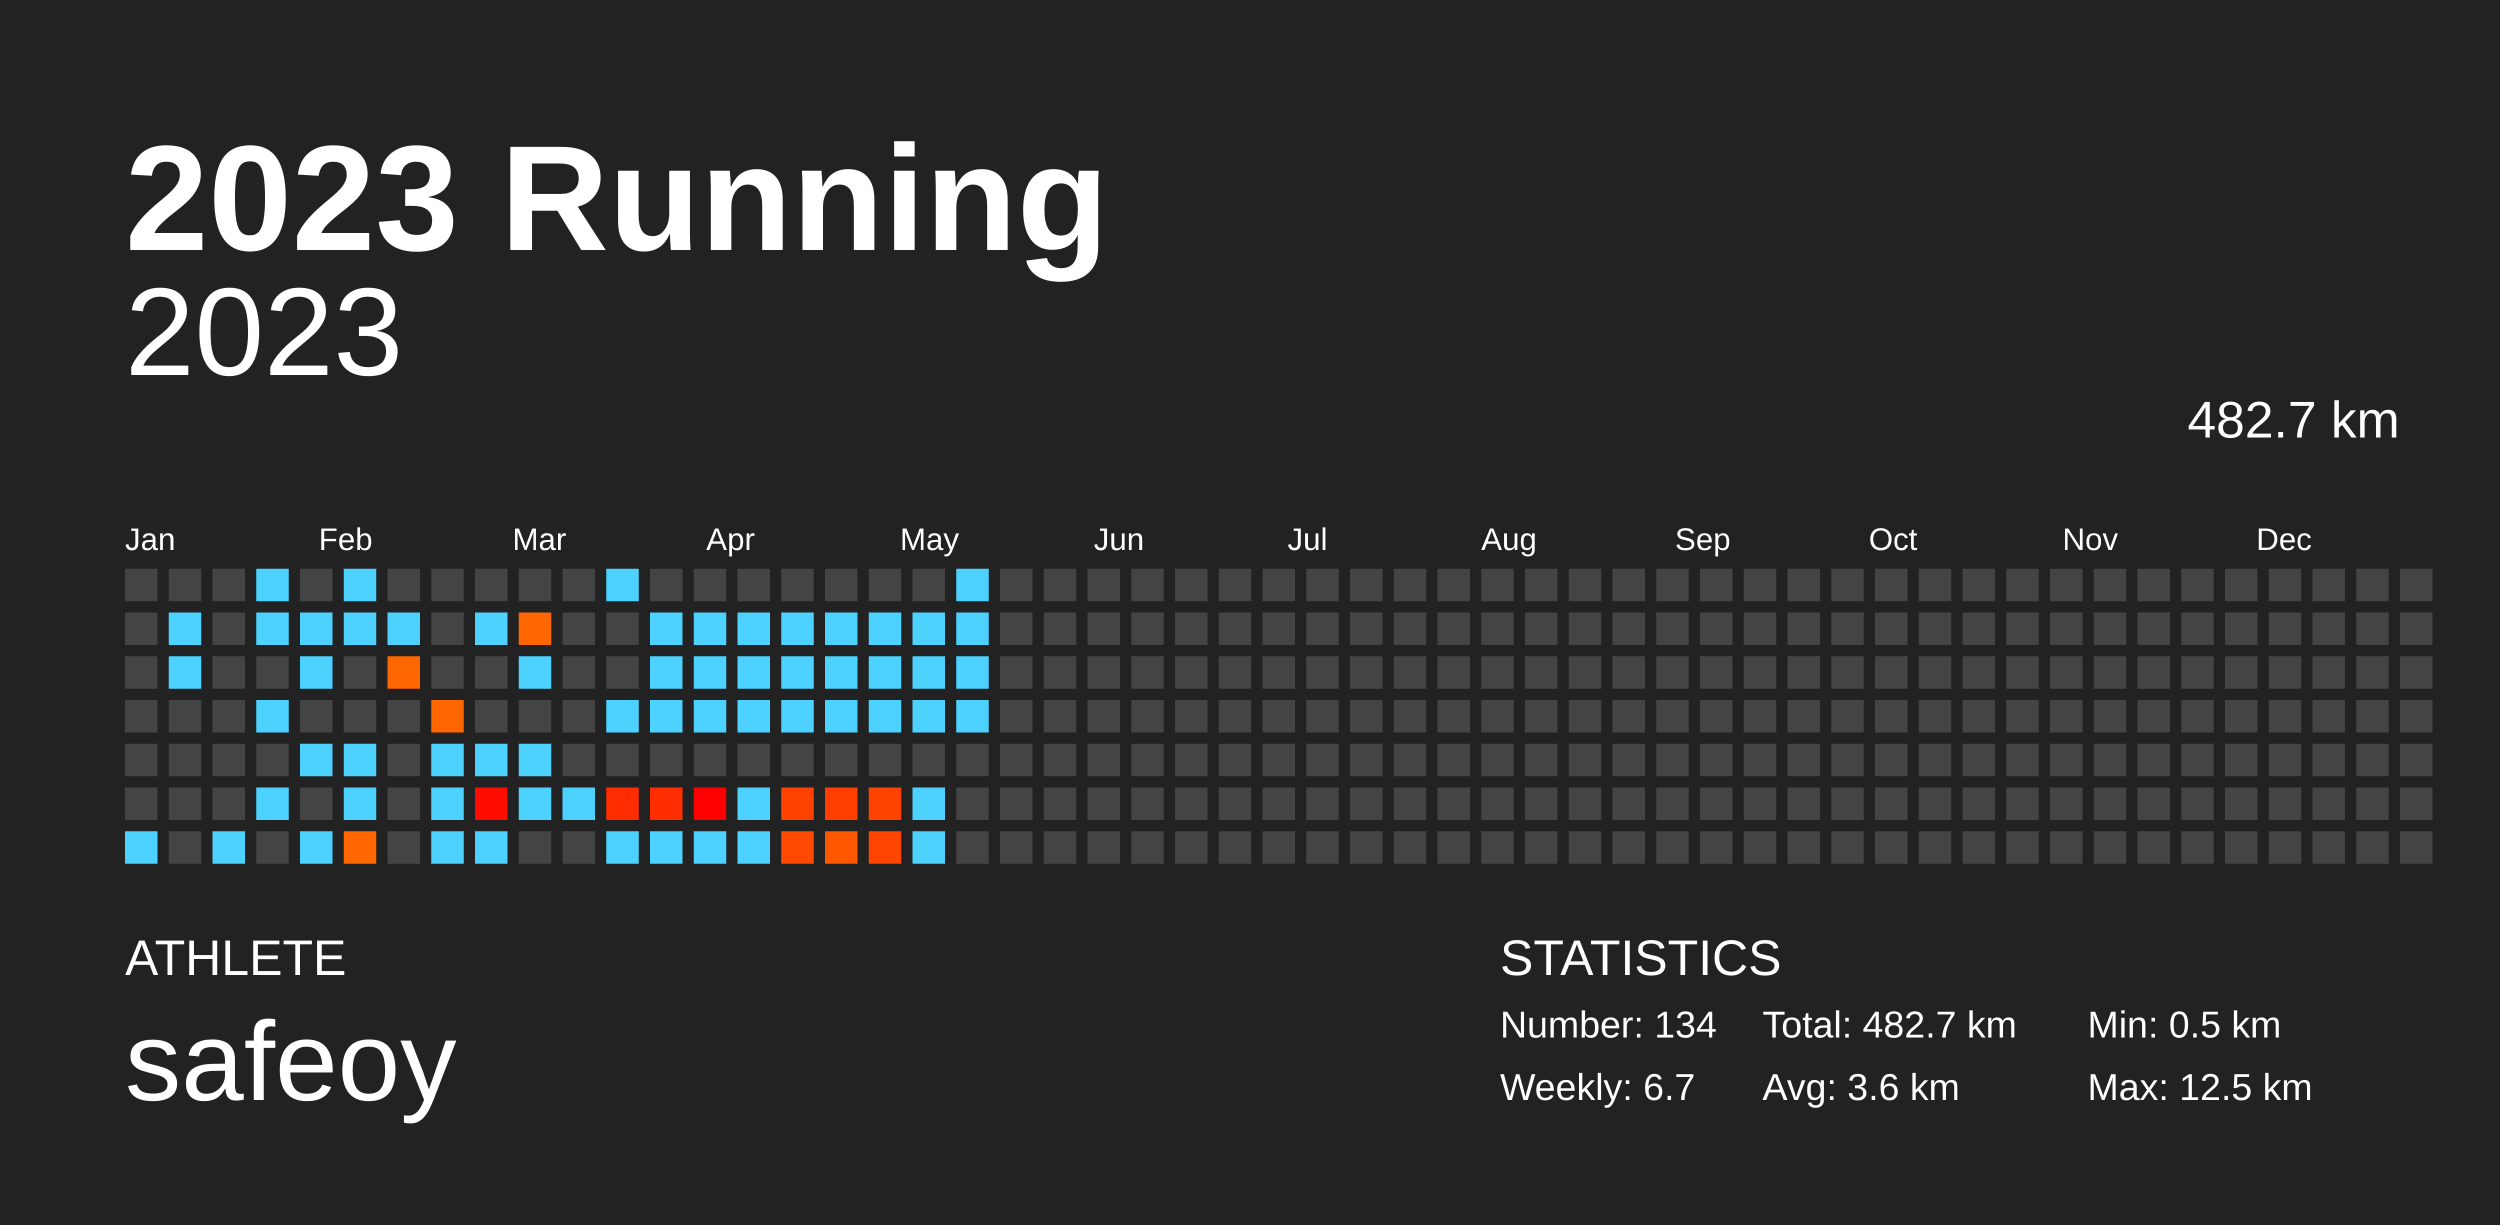
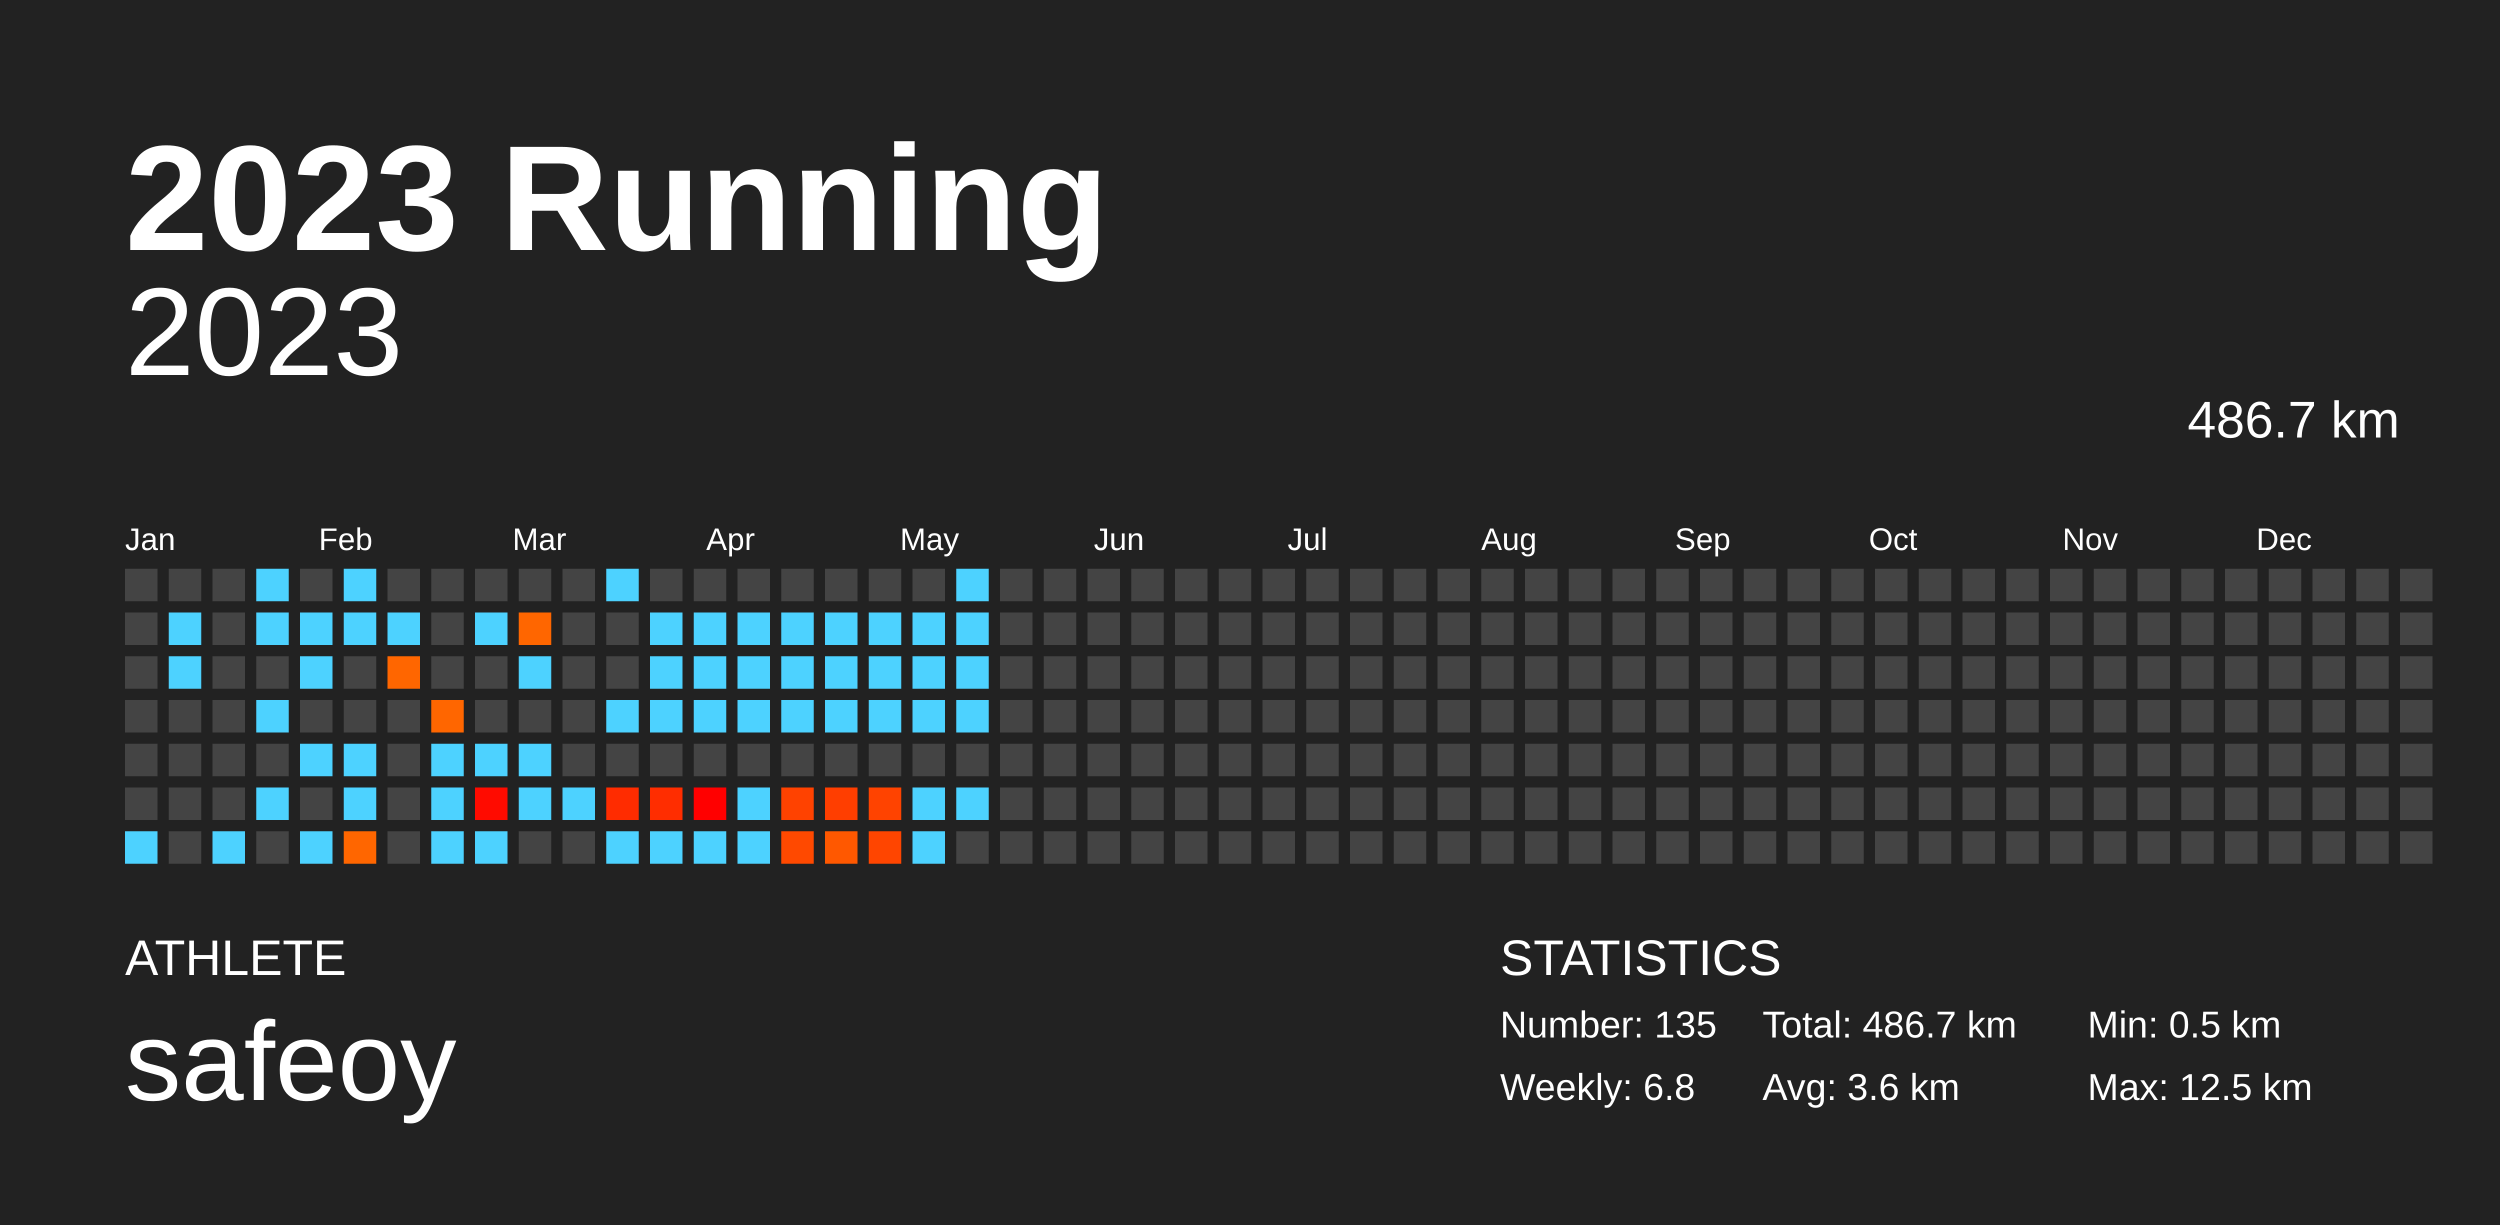
<svg xmlns="http://www.w3.org/2000/svg" baseProfile="full" height="98mm" version="1.1" viewBox="0,0,200,98" width="200mm">
  <defs />
  <rect fill="#222222" height="98" width="200" x="0" y="0" />
  <text fill="#FFFFFF" style="font-size:12px; font-family:Arial; font-weight:bold;" x="10" y="20">2023 Running</text>
  <text fill="#FFFFFF" style="font-size:4px; font-family:Arial" x="10" y="78">ATHLETE</text>
  <text fill="#FFFFFF" style="font-size:9px; font-family:Arial" x="10" y="88">safeoy</text>
  <text fill="#FFFFFF" style="font-size:4px; font-family:Arial" x="120" y="78">STATISTICS</text>
-   <text fill="#FFFFFF" style="font-size:3px; font-family:Arial" x="120" y="83">Number: 134</text>
-   <text fill="#FFFFFF" style="font-size:3px; font-family:Arial" x="120" y="88">Weekly: 6.7</text>
-   <text fill="#FFFFFF" style="font-size:3px; font-family:Arial" x="141" y="83">Total: 482.7 km</text>
+   <text fill="#FFFFFF" style="font-size:3px; font-family:Arial" x="120" y="83">Number: 135</text>
+   <text fill="#FFFFFF" style="font-size:3px; font-family:Arial" x="120" y="88">Weekly: 6.8</text>
+   <text fill="#FFFFFF" style="font-size:3px; font-family:Arial" x="141" y="83">Total: 486.7 km</text>
  <text fill="#FFFFFF" style="font-size:3px; font-family:Arial" x="141" y="88">Avg: 3.6 km</text>
  <text fill="#FFFFFF" style="font-size:3px; font-family:Arial" x="167" y="83">Min: 0.5 km</text>
  <text fill="#FFFFFF" style="font-size:3px; font-family:Arial" x="167" y="88">Max: 12.5 km</text>
  <text alignment-baseline="hanging" fill="#FFFFFF" style="font-size:10.0px; font-family:Arial;" x="10" y="30">2023</text>
-   <text alignment-baseline="hanging" fill="#FFFFFF" style="font-size:4.125px; font-family:Arial;" x="175" y="35">482.7 km</text>
+   <text alignment-baseline="hanging" fill="#FFFFFF" style="font-size:4.125px; font-family:Arial;" x="175" y="35">486.7 km</text>
  <text fill="#FFFFFF" style="font-size:2.5px; font-family:Arial" x="10.0" y="44">Jan</text>
  <text fill="#FFFFFF" style="font-size:2.5px; font-family:Arial" x="25.5" y="44">Feb</text>
  <text fill="#FFFFFF" style="font-size:2.5px; font-family:Arial" x="41.0" y="44">Mar</text>
  <text fill="#FFFFFF" style="font-size:2.5px; font-family:Arial" x="56.5" y="44">Apr</text>
  <text fill="#FFFFFF" style="font-size:2.5px; font-family:Arial" x="72.0" y="44">May</text>
  <text fill="#FFFFFF" style="font-size:2.5px; font-family:Arial" x="87.5" y="44">Jun</text>
  <text fill="#FFFFFF" style="font-size:2.5px; font-family:Arial" x="103.0" y="44">Jul</text>
  <text fill="#FFFFFF" style="font-size:2.5px; font-family:Arial" x="118.5" y="44">Aug</text>
  <text fill="#FFFFFF" style="font-size:2.5px; font-family:Arial" x="134.0" y="44">Sep</text>
  <text fill="#FFFFFF" style="font-size:2.5px; font-family:Arial" x="149.5" y="44">Oct</text>
  <text fill="#FFFFFF" style="font-size:2.5px; font-family:Arial" x="165.0" y="44">Nov</text>
  <text fill="#FFFFFF" style="font-size:2.5px; font-family:Arial" x="180.5" y="44">Dec</text>
  <rect fill="#444444" height="2.6" width="2.6" x="10.0" y="45.5" />
  <rect fill="#444444" height="2.6" width="2.6" x="10.0" y="49.0" />
  <rect fill="#444444" height="2.6" width="2.6" x="10.0" y="52.5" />
  <rect fill="#444444" height="2.6" width="2.6" x="10.0" y="56.0" />
  <rect fill="#444444" height="2.6" width="2.6" x="10.0" y="59.5" />
  <rect fill="#444444" height="2.6" width="2.6" x="10.0" y="63.0" />
  <rect fill="#4dd2ff" height="2.6" width="2.6" x="10.0" y="66.5" />
  <rect fill="#444444" height="2.6" width="2.6" x="13.5" y="45.5" />
  <rect fill="#4dd2ff" height="2.6" width="2.6" x="13.5" y="49.0" />
  <rect fill="#4dd2ff" height="2.6" width="2.6" x="13.5" y="52.5" />
  <rect fill="#444444" height="2.6" width="2.6" x="13.5" y="56.0" />
  <rect fill="#444444" height="2.6" width="2.6" x="13.5" y="59.5" />
  <rect fill="#444444" height="2.6" width="2.6" x="13.5" y="63.0" />
  <rect fill="#444444" height="2.6" width="2.6" x="13.5" y="66.5" />
  <rect fill="#444444" height="2.6" width="2.6" x="17.0" y="45.5" />
  <rect fill="#444444" height="2.6" width="2.6" x="17.0" y="49.0" />
  <rect fill="#444444" height="2.6" width="2.6" x="17.0" y="52.5" />
  <rect fill="#444444" height="2.6" width="2.6" x="17.0" y="56.0" />
  <rect fill="#444444" height="2.6" width="2.6" x="17.0" y="59.5" />
  <rect fill="#444444" height="2.6" width="2.6" x="17.0" y="63.0" />
  <rect fill="#4dd2ff" height="2.6" width="2.6" x="17.0" y="66.5" />
  <rect fill="#4dd2ff" height="2.6" width="2.6" x="20.5" y="45.5" />
  <rect fill="#4dd2ff" height="2.6" width="2.6" x="20.5" y="49.0" />
  <rect fill="#444444" height="2.6" width="2.6" x="20.5" y="52.5" />
  <rect fill="#4dd2ff" height="2.6" width="2.6" x="20.5" y="56.0" />
  <rect fill="#444444" height="2.6" width="2.6" x="20.5" y="59.5" />
  <rect fill="#4dd2ff" height="2.6" width="2.6" x="20.5" y="63.0" />
  <rect fill="#444444" height="2.6" width="2.6" x="20.5" y="66.5" />
  <rect fill="#444444" height="2.6" width="2.6" x="24.0" y="45.5" />
  <rect fill="#4dd2ff" height="2.6" width="2.6" x="24.0" y="49.0" />
  <rect fill="#4dd2ff" height="2.6" width="2.6" x="24.0" y="52.5" />
  <rect fill="#444444" height="2.6" width="2.6" x="24.0" y="56.0" />
  <rect fill="#4dd2ff" height="2.6" width="2.6" x="24.0" y="59.5" />
  <rect fill="#444444" height="2.6" width="2.6" x="24.0" y="63.0" />
  <rect fill="#4dd2ff" height="2.6" width="2.6" x="24.0" y="66.5" />
  <rect fill="#4dd2ff" height="2.6" width="2.6" x="27.5" y="45.5" />
  <rect fill="#4dd2ff" height="2.6" width="2.6" x="27.5" y="49.0" />
  <rect fill="#444444" height="2.6" width="2.6" x="27.5" y="52.5" />
  <rect fill="#444444" height="2.6" width="2.6" x="27.5" y="56.0" />
  <rect fill="#4dd2ff" height="2.6" width="2.6" x="27.5" y="59.5" />
  <rect fill="#4dd2ff" height="2.6" width="2.6" x="27.5" y="63.0" />
  <rect fill="#ff6600" height="2.6" width="2.6" x="27.5" y="66.5" />
  <rect fill="#444444" height="2.6" width="2.6" x="31.0" y="45.5" />
  <rect fill="#4dd2ff" height="2.6" width="2.6" x="31.0" y="49.0" />
  <rect fill="#ff6600" height="2.6" width="2.6" x="31.0" y="52.5" />
  <rect fill="#444444" height="2.6" width="2.6" x="31.0" y="56.0" />
  <rect fill="#444444" height="2.6" width="2.6" x="31.0" y="59.5" />
  <rect fill="#444444" height="2.6" width="2.6" x="31.0" y="63.0" />
  <rect fill="#444444" height="2.6" width="2.6" x="31.0" y="66.5" />
  <rect fill="#444444" height="2.6" width="2.6" x="34.5" y="45.5" />
  <rect fill="#444444" height="2.6" width="2.6" x="34.5" y="49.0" />
  <rect fill="#444444" height="2.6" width="2.6" x="34.5" y="52.5" />
  <rect fill="#ff6600" height="2.6" width="2.6" x="34.5" y="56.0" />
  <rect fill="#4dd2ff" height="2.6" width="2.6" x="34.5" y="59.5" />
  <rect fill="#4dd2ff" height="2.6" width="2.6" x="34.5" y="63.0" />
  <rect fill="#4dd2ff" height="2.6" width="2.6" x="34.5" y="66.5" />
  <rect fill="#444444" height="2.6" width="2.6" x="38.0" y="45.5" />
  <rect fill="#4dd2ff" height="2.6" width="2.6" x="38.0" y="49.0" />
  <rect fill="#444444" height="2.6" width="2.6" x="38.0" y="52.5" />
  <rect fill="#444444" height="2.6" width="2.6" x="38.0" y="56.0" />
  <rect fill="#4dd2ff" height="2.6" width="2.6" x="38.0" y="59.5" />
  <rect fill="#ff0b00" height="2.6" width="2.6" x="38.0" y="63.0" />
  <rect fill="#4dd2ff" height="2.6" width="2.6" x="38.0" y="66.5" />
  <rect fill="#444444" height="2.6" width="2.6" x="41.5" y="45.5" />
  <rect fill="#ff6600" height="2.6" width="2.6" x="41.5" y="49.0" />
  <rect fill="#4dd2ff" height="2.6" width="2.6" x="41.5" y="52.5" />
  <rect fill="#444444" height="2.6" width="2.6" x="41.5" y="56.0" />
  <rect fill="#4dd2ff" height="2.6" width="2.6" x="41.5" y="59.5" />
  <rect fill="#4dd2ff" height="2.6" width="2.6" x="41.5" y="63.0" />
  <rect fill="#444444" height="2.6" width="2.6" x="41.5" y="66.5" />
  <rect fill="#444444" height="2.6" width="2.6" x="45.0" y="45.5" />
  <rect fill="#444444" height="2.6" width="2.6" x="45.0" y="49.0" />
  <rect fill="#444444" height="2.6" width="2.6" x="45.0" y="52.5" />
  <rect fill="#444444" height="2.6" width="2.6" x="45.0" y="56.0" />
  <rect fill="#444444" height="2.6" width="2.6" x="45.0" y="59.5" />
  <rect fill="#4dd2ff" height="2.6" width="2.6" x="45.0" y="63.0" />
  <rect fill="#444444" height="2.6" width="2.6" x="45.0" y="66.5" />
  <rect fill="#4dd2ff" height="2.6" width="2.6" x="48.5" y="45.5" />
  <rect fill="#444444" height="2.6" width="2.6" x="48.5" y="49.0" />
  <rect fill="#444444" height="2.6" width="2.6" x="48.5" y="52.5" />
  <rect fill="#4dd2ff" height="2.6" width="2.6" x="48.5" y="56.0" />
  <rect fill="#444444" height="2.6" width="2.6" x="48.5" y="59.5" />
  <rect fill="#ff2c00" height="2.6" width="2.6" x="48.5" y="63.0" />
  <rect fill="#4dd2ff" height="2.6" width="2.6" x="48.5" y="66.5" />
  <rect fill="#444444" height="2.6" width="2.6" x="52.0" y="45.5" />
  <rect fill="#4dd2ff" height="2.6" width="2.6" x="52.0" y="49.0" />
  <rect fill="#4dd2ff" height="2.6" width="2.6" x="52.0" y="52.5" />
  <rect fill="#4dd2ff" height="2.6" width="2.6" x="52.0" y="56.0" />
  <rect fill="#444444" height="2.6" width="2.6" x="52.0" y="59.5" />
  <rect fill="#ff2d00" height="2.6" width="2.6" x="52.0" y="63.0" />
  <rect fill="#4dd2ff" height="2.6" width="2.6" x="52.0" y="66.5" />
  <rect fill="#444444" height="2.6" width="2.6" x="55.5" y="45.5" />
  <rect fill="#4dd2ff" height="2.6" width="2.6" x="55.5" y="49.0" />
  <rect fill="#4dd2ff" height="2.6" width="2.6" x="55.5" y="52.5" />
  <rect fill="#4dd2ff" height="2.6" width="2.6" x="55.5" y="56.0" />
  <rect fill="#444444" height="2.6" width="2.6" x="55.5" y="59.5" />
  <rect fill="#ff0000" height="2.6" width="2.6" x="55.5" y="63.0" />
  <rect fill="#4dd2ff" height="2.6" width="2.6" x="55.5" y="66.5" />
  <rect fill="#444444" height="2.6" width="2.6" x="59.0" y="45.5" />
  <rect fill="#4dd2ff" height="2.6" width="2.6" x="59.0" y="49.0" />
  <rect fill="#4dd2ff" height="2.6" width="2.6" x="59.0" y="52.5" />
  <rect fill="#4dd2ff" height="2.6" width="2.6" x="59.0" y="56.0" />
  <rect fill="#444444" height="2.6" width="2.6" x="59.0" y="59.5" />
  <rect fill="#4dd2ff" height="2.6" width="2.6" x="59.0" y="63.0" />
  <rect fill="#4dd2ff" height="2.6" width="2.6" x="59.0" y="66.5" />
  <rect fill="#444444" height="2.6" width="2.6" x="62.5" y="45.5" />
  <rect fill="#4dd2ff" height="2.6" width="2.6" x="62.5" y="49.0" />
  <rect fill="#4dd2ff" height="2.6" width="2.6" x="62.5" y="52.5" />
  <rect fill="#4dd2ff" height="2.6" width="2.6" x="62.5" y="56.0" />
  <rect fill="#444444" height="2.6" width="2.6" x="62.5" y="59.5" />
  <rect fill="#ff4200" height="2.6" width="2.6" x="62.5" y="63.0" />
  <rect fill="#ff4900" height="2.6" width="2.6" x="62.5" y="66.5" />
  <rect fill="#444444" height="2.6" width="2.6" x="66.0" y="45.5" />
  <rect fill="#4dd2ff" height="2.6" width="2.6" x="66.0" y="49.0" />
  <rect fill="#4dd2ff" height="2.6" width="2.6" x="66.0" y="52.5" />
  <rect fill="#4dd2ff" height="2.6" width="2.6" x="66.0" y="56.0" />
  <rect fill="#444444" height="2.6" width="2.6" x="66.0" y="59.5" />
  <rect fill="#ff3e00" height="2.6" width="2.6" x="66.0" y="63.0" />
  <rect fill="#ff5800" height="2.6" width="2.6" x="66.0" y="66.5" />
  <rect fill="#444444" height="2.6" width="2.6" x="69.5" y="45.5" />
  <rect fill="#4dd2ff" height="2.6" width="2.6" x="69.5" y="49.0" />
  <rect fill="#4dd2ff" height="2.6" width="2.6" x="69.5" y="52.5" />
  <rect fill="#4dd2ff" height="2.6" width="2.6" x="69.5" y="56.0" />
  <rect fill="#444444" height="2.6" width="2.6" x="69.5" y="59.5" />
  <rect fill="#ff4300" height="2.6" width="2.6" x="69.5" y="63.0" />
  <rect fill="#ff4500" height="2.6" width="2.6" x="69.5" y="66.5" />
  <rect fill="#444444" height="2.6" width="2.6" x="73.0" y="45.5" />
  <rect fill="#4dd2ff" height="2.6" width="2.6" x="73.0" y="49.0" />
  <rect fill="#4dd2ff" height="2.6" width="2.6" x="73.0" y="52.5" />
  <rect fill="#4dd2ff" height="2.6" width="2.6" x="73.0" y="56.0" />
  <rect fill="#444444" height="2.6" width="2.6" x="73.0" y="59.5" />
  <rect fill="#4dd2ff" height="2.6" width="2.6" x="73.0" y="63.0" />
  <rect fill="#4dd2ff" height="2.6" width="2.6" x="73.0" y="66.5" />
  <rect fill="#4dd2ff" height="2.6" width="2.6" x="76.5" y="45.5" />
  <rect fill="#4dd2ff" height="2.6" width="2.6" x="76.5" y="49.0" />
  <rect fill="#4dd2ff" height="2.6" width="2.6" x="76.5" y="52.5" />
  <rect fill="#4dd2ff" height="2.6" width="2.6" x="76.5" y="56.0" />
  <rect fill="#444444" height="2.6" width="2.6" x="76.5" y="59.5" />
-   <rect fill="#444444" height="2.6" width="2.6" x="76.5" y="63.0" />
+   <rect fill="#4dd2ff" height="2.6" width="2.6" x="76.5" y="63.0" />
  <rect fill="#444444" height="2.6" width="2.6" x="76.5" y="66.5" />
  <rect fill="#444444" height="2.6" width="2.6" x="80.0" y="45.5" />
  <rect fill="#444444" height="2.6" width="2.6" x="80.0" y="49.0" />
  <rect fill="#444444" height="2.6" width="2.6" x="80.0" y="52.5" />
  <rect fill="#444444" height="2.6" width="2.6" x="80.0" y="56.0" />
  <rect fill="#444444" height="2.6" width="2.6" x="80.0" y="59.5" />
  <rect fill="#444444" height="2.6" width="2.6" x="80.0" y="63.0" />
  <rect fill="#444444" height="2.6" width="2.6" x="80.0" y="66.5" />
  <rect fill="#444444" height="2.6" width="2.6" x="83.5" y="45.5" />
  <rect fill="#444444" height="2.6" width="2.6" x="83.5" y="49.0" />
  <rect fill="#444444" height="2.6" width="2.6" x="83.5" y="52.5" />
  <rect fill="#444444" height="2.6" width="2.6" x="83.5" y="56.0" />
  <rect fill="#444444" height="2.6" width="2.6" x="83.5" y="59.5" />
  <rect fill="#444444" height="2.6" width="2.6" x="83.5" y="63.0" />
  <rect fill="#444444" height="2.6" width="2.6" x="83.5" y="66.5" />
  <rect fill="#444444" height="2.6" width="2.6" x="87.0" y="45.5" />
  <rect fill="#444444" height="2.6" width="2.6" x="87.0" y="49.0" />
  <rect fill="#444444" height="2.6" width="2.6" x="87.0" y="52.5" />
  <rect fill="#444444" height="2.6" width="2.6" x="87.0" y="56.0" />
  <rect fill="#444444" height="2.6" width="2.6" x="87.0" y="59.5" />
  <rect fill="#444444" height="2.6" width="2.6" x="87.0" y="63.0" />
  <rect fill="#444444" height="2.6" width="2.6" x="87.0" y="66.5" />
  <rect fill="#444444" height="2.6" width="2.6" x="90.5" y="45.5" />
  <rect fill="#444444" height="2.6" width="2.6" x="90.5" y="49.0" />
  <rect fill="#444444" height="2.6" width="2.6" x="90.5" y="52.5" />
  <rect fill="#444444" height="2.6" width="2.6" x="90.5" y="56.0" />
  <rect fill="#444444" height="2.6" width="2.6" x="90.5" y="59.5" />
  <rect fill="#444444" height="2.6" width="2.6" x="90.5" y="63.0" />
  <rect fill="#444444" height="2.6" width="2.6" x="90.5" y="66.5" />
  <rect fill="#444444" height="2.6" width="2.6" x="94.0" y="45.5" />
  <rect fill="#444444" height="2.6" width="2.6" x="94.0" y="49.0" />
  <rect fill="#444444" height="2.6" width="2.6" x="94.0" y="52.5" />
  <rect fill="#444444" height="2.6" width="2.6" x="94.0" y="56.0" />
  <rect fill="#444444" height="2.6" width="2.6" x="94.0" y="59.5" />
  <rect fill="#444444" height="2.6" width="2.6" x="94.0" y="63.0" />
  <rect fill="#444444" height="2.6" width="2.6" x="94.0" y="66.5" />
  <rect fill="#444444" height="2.6" width="2.6" x="97.5" y="45.5" />
  <rect fill="#444444" height="2.6" width="2.6" x="97.5" y="49.0" />
  <rect fill="#444444" height="2.6" width="2.6" x="97.5" y="52.5" />
  <rect fill="#444444" height="2.6" width="2.6" x="97.5" y="56.0" />
  <rect fill="#444444" height="2.6" width="2.6" x="97.5" y="59.5" />
  <rect fill="#444444" height="2.6" width="2.6" x="97.5" y="63.0" />
  <rect fill="#444444" height="2.6" width="2.6" x="97.5" y="66.5" />
  <rect fill="#444444" height="2.6" width="2.6" x="101.0" y="45.5" />
  <rect fill="#444444" height="2.6" width="2.6" x="101.0" y="49.0" />
  <rect fill="#444444" height="2.6" width="2.6" x="101.0" y="52.5" />
  <rect fill="#444444" height="2.6" width="2.6" x="101.0" y="56.0" />
  <rect fill="#444444" height="2.6" width="2.6" x="101.0" y="59.5" />
  <rect fill="#444444" height="2.6" width="2.6" x="101.0" y="63.0" />
  <rect fill="#444444" height="2.6" width="2.6" x="101.0" y="66.5" />
  <rect fill="#444444" height="2.6" width="2.6" x="104.5" y="45.5" />
  <rect fill="#444444" height="2.6" width="2.6" x="104.5" y="49.0" />
  <rect fill="#444444" height="2.6" width="2.6" x="104.5" y="52.5" />
  <rect fill="#444444" height="2.6" width="2.6" x="104.5" y="56.0" />
  <rect fill="#444444" height="2.6" width="2.6" x="104.5" y="59.5" />
  <rect fill="#444444" height="2.6" width="2.6" x="104.5" y="63.0" />
  <rect fill="#444444" height="2.6" width="2.6" x="104.5" y="66.5" />
  <rect fill="#444444" height="2.6" width="2.6" x="108.0" y="45.5" />
  <rect fill="#444444" height="2.6" width="2.6" x="108.0" y="49.0" />
  <rect fill="#444444" height="2.6" width="2.6" x="108.0" y="52.5" />
  <rect fill="#444444" height="2.6" width="2.6" x="108.0" y="56.0" />
  <rect fill="#444444" height="2.6" width="2.6" x="108.0" y="59.5" />
  <rect fill="#444444" height="2.6" width="2.6" x="108.0" y="63.0" />
  <rect fill="#444444" height="2.6" width="2.6" x="108.0" y="66.5" />
  <rect fill="#444444" height="2.6" width="2.6" x="111.5" y="45.5" />
  <rect fill="#444444" height="2.6" width="2.6" x="111.5" y="49.0" />
  <rect fill="#444444" height="2.6" width="2.6" x="111.5" y="52.5" />
  <rect fill="#444444" height="2.6" width="2.6" x="111.5" y="56.0" />
  <rect fill="#444444" height="2.6" width="2.6" x="111.5" y="59.5" />
  <rect fill="#444444" height="2.6" width="2.6" x="111.5" y="63.0" />
  <rect fill="#444444" height="2.6" width="2.6" x="111.5" y="66.5" />
  <rect fill="#444444" height="2.6" width="2.6" x="115.0" y="45.5" />
  <rect fill="#444444" height="2.6" width="2.6" x="115.0" y="49.0" />
  <rect fill="#444444" height="2.6" width="2.6" x="115.0" y="52.5" />
  <rect fill="#444444" height="2.6" width="2.6" x="115.0" y="56.0" />
  <rect fill="#444444" height="2.6" width="2.6" x="115.0" y="59.5" />
  <rect fill="#444444" height="2.6" width="2.6" x="115.0" y="63.0" />
  <rect fill="#444444" height="2.6" width="2.6" x="115.0" y="66.5" />
  <rect fill="#444444" height="2.6" width="2.6" x="118.5" y="45.5" />
  <rect fill="#444444" height="2.6" width="2.6" x="118.5" y="49.0" />
  <rect fill="#444444" height="2.6" width="2.6" x="118.5" y="52.5" />
  <rect fill="#444444" height="2.6" width="2.6" x="118.5" y="56.0" />
  <rect fill="#444444" height="2.6" width="2.6" x="118.5" y="59.5" />
  <rect fill="#444444" height="2.6" width="2.6" x="118.5" y="63.0" />
  <rect fill="#444444" height="2.6" width="2.6" x="118.5" y="66.5" />
  <rect fill="#444444" height="2.6" width="2.6" x="122.0" y="45.5" />
  <rect fill="#444444" height="2.6" width="2.6" x="122.0" y="49.0" />
  <rect fill="#444444" height="2.6" width="2.6" x="122.0" y="52.5" />
  <rect fill="#444444" height="2.6" width="2.6" x="122.0" y="56.0" />
  <rect fill="#444444" height="2.6" width="2.6" x="122.0" y="59.5" />
  <rect fill="#444444" height="2.6" width="2.6" x="122.0" y="63.0" />
  <rect fill="#444444" height="2.6" width="2.6" x="122.0" y="66.5" />
  <rect fill="#444444" height="2.6" width="2.6" x="125.5" y="45.5" />
  <rect fill="#444444" height="2.6" width="2.6" x="125.5" y="49.0" />
  <rect fill="#444444" height="2.6" width="2.6" x="125.5" y="52.5" />
  <rect fill="#444444" height="2.6" width="2.6" x="125.5" y="56.0" />
  <rect fill="#444444" height="2.6" width="2.6" x="125.5" y="59.5" />
  <rect fill="#444444" height="2.6" width="2.6" x="125.5" y="63.0" />
  <rect fill="#444444" height="2.6" width="2.6" x="125.5" y="66.5" />
  <rect fill="#444444" height="2.6" width="2.6" x="129.0" y="45.5" />
  <rect fill="#444444" height="2.6" width="2.6" x="129.0" y="49.0" />
  <rect fill="#444444" height="2.6" width="2.6" x="129.0" y="52.5" />
  <rect fill="#444444" height="2.6" width="2.6" x="129.0" y="56.0" />
  <rect fill="#444444" height="2.6" width="2.6" x="129.0" y="59.5" />
  <rect fill="#444444" height="2.6" width="2.6" x="129.0" y="63.0" />
  <rect fill="#444444" height="2.6" width="2.6" x="129.0" y="66.5" />
  <rect fill="#444444" height="2.6" width="2.6" x="132.5" y="45.5" />
  <rect fill="#444444" height="2.6" width="2.6" x="132.5" y="49.0" />
  <rect fill="#444444" height="2.6" width="2.6" x="132.5" y="52.5" />
  <rect fill="#444444" height="2.6" width="2.6" x="132.5" y="56.0" />
  <rect fill="#444444" height="2.6" width="2.6" x="132.5" y="59.5" />
  <rect fill="#444444" height="2.6" width="2.6" x="132.5" y="63.0" />
  <rect fill="#444444" height="2.6" width="2.6" x="132.5" y="66.5" />
  <rect fill="#444444" height="2.6" width="2.6" x="136.0" y="45.5" />
  <rect fill="#444444" height="2.6" width="2.6" x="136.0" y="49.0" />
  <rect fill="#444444" height="2.6" width="2.6" x="136.0" y="52.5" />
  <rect fill="#444444" height="2.6" width="2.6" x="136.0" y="56.0" />
  <rect fill="#444444" height="2.6" width="2.6" x="136.0" y="59.5" />
  <rect fill="#444444" height="2.6" width="2.6" x="136.0" y="63.0" />
  <rect fill="#444444" height="2.6" width="2.6" x="136.0" y="66.5" />
  <rect fill="#444444" height="2.6" width="2.6" x="139.5" y="45.5" />
  <rect fill="#444444" height="2.6" width="2.6" x="139.5" y="49.0" />
  <rect fill="#444444" height="2.6" width="2.6" x="139.5" y="52.5" />
  <rect fill="#444444" height="2.6" width="2.6" x="139.5" y="56.0" />
  <rect fill="#444444" height="2.6" width="2.6" x="139.5" y="59.5" />
  <rect fill="#444444" height="2.6" width="2.6" x="139.5" y="63.0" />
  <rect fill="#444444" height="2.6" width="2.6" x="139.5" y="66.5" />
  <rect fill="#444444" height="2.6" width="2.6" x="143.0" y="45.5" />
  <rect fill="#444444" height="2.6" width="2.6" x="143.0" y="49.0" />
  <rect fill="#444444" height="2.6" width="2.6" x="143.0" y="52.5" />
  <rect fill="#444444" height="2.6" width="2.6" x="143.0" y="56.0" />
  <rect fill="#444444" height="2.6" width="2.6" x="143.0" y="59.5" />
  <rect fill="#444444" height="2.6" width="2.6" x="143.0" y="63.0" />
  <rect fill="#444444" height="2.6" width="2.6" x="143.0" y="66.5" />
  <rect fill="#444444" height="2.6" width="2.6" x="146.5" y="45.5" />
  <rect fill="#444444" height="2.6" width="2.6" x="146.5" y="49.0" />
  <rect fill="#444444" height="2.6" width="2.6" x="146.5" y="52.5" />
  <rect fill="#444444" height="2.6" width="2.6" x="146.5" y="56.0" />
  <rect fill="#444444" height="2.6" width="2.6" x="146.5" y="59.5" />
  <rect fill="#444444" height="2.6" width="2.6" x="146.5" y="63.0" />
  <rect fill="#444444" height="2.6" width="2.6" x="146.5" y="66.5" />
  <rect fill="#444444" height="2.6" width="2.6" x="150.0" y="45.5" />
  <rect fill="#444444" height="2.6" width="2.6" x="150.0" y="49.0" />
  <rect fill="#444444" height="2.6" width="2.6" x="150.0" y="52.5" />
  <rect fill="#444444" height="2.6" width="2.6" x="150.0" y="56.0" />
  <rect fill="#444444" height="2.6" width="2.6" x="150.0" y="59.5" />
  <rect fill="#444444" height="2.6" width="2.6" x="150.0" y="63.0" />
  <rect fill="#444444" height="2.6" width="2.6" x="150.0" y="66.5" />
  <rect fill="#444444" height="2.6" width="2.6" x="153.5" y="45.5" />
  <rect fill="#444444" height="2.6" width="2.6" x="153.5" y="49.0" />
  <rect fill="#444444" height="2.6" width="2.6" x="153.5" y="52.5" />
  <rect fill="#444444" height="2.6" width="2.6" x="153.5" y="56.0" />
  <rect fill="#444444" height="2.6" width="2.6" x="153.5" y="59.5" />
  <rect fill="#444444" height="2.6" width="2.6" x="153.5" y="63.0" />
  <rect fill="#444444" height="2.6" width="2.6" x="153.5" y="66.5" />
  <rect fill="#444444" height="2.6" width="2.6" x="157.0" y="45.5" />
  <rect fill="#444444" height="2.6" width="2.6" x="157.0" y="49.0" />
  <rect fill="#444444" height="2.6" width="2.6" x="157.0" y="52.5" />
  <rect fill="#444444" height="2.6" width="2.6" x="157.0" y="56.0" />
  <rect fill="#444444" height="2.6" width="2.6" x="157.0" y="59.5" />
  <rect fill="#444444" height="2.6" width="2.6" x="157.0" y="63.0" />
  <rect fill="#444444" height="2.6" width="2.6" x="157.0" y="66.5" />
  <rect fill="#444444" height="2.6" width="2.6" x="160.5" y="45.5" />
  <rect fill="#444444" height="2.6" width="2.6" x="160.5" y="49.0" />
  <rect fill="#444444" height="2.6" width="2.6" x="160.5" y="52.5" />
  <rect fill="#444444" height="2.6" width="2.6" x="160.5" y="56.0" />
  <rect fill="#444444" height="2.6" width="2.6" x="160.5" y="59.5" />
  <rect fill="#444444" height="2.6" width="2.6" x="160.5" y="63.0" />
  <rect fill="#444444" height="2.6" width="2.6" x="160.5" y="66.5" />
  <rect fill="#444444" height="2.6" width="2.6" x="164.0" y="45.5" />
  <rect fill="#444444" height="2.6" width="2.6" x="164.0" y="49.0" />
  <rect fill="#444444" height="2.6" width="2.6" x="164.0" y="52.5" />
  <rect fill="#444444" height="2.6" width="2.6" x="164.0" y="56.0" />
  <rect fill="#444444" height="2.6" width="2.6" x="164.0" y="59.5" />
  <rect fill="#444444" height="2.6" width="2.6" x="164.0" y="63.0" />
  <rect fill="#444444" height="2.6" width="2.6" x="164.0" y="66.5" />
  <rect fill="#444444" height="2.6" width="2.6" x="167.5" y="45.5" />
  <rect fill="#444444" height="2.6" width="2.6" x="167.5" y="49.0" />
  <rect fill="#444444" height="2.6" width="2.6" x="167.5" y="52.5" />
  <rect fill="#444444" height="2.6" width="2.6" x="167.5" y="56.0" />
  <rect fill="#444444" height="2.6" width="2.6" x="167.5" y="59.5" />
  <rect fill="#444444" height="2.6" width="2.6" x="167.5" y="63.0" />
  <rect fill="#444444" height="2.6" width="2.6" x="167.5" y="66.5" />
  <rect fill="#444444" height="2.6" width="2.6" x="171.0" y="45.5" />
  <rect fill="#444444" height="2.6" width="2.6" x="171.0" y="49.0" />
  <rect fill="#444444" height="2.6" width="2.6" x="171.0" y="52.5" />
  <rect fill="#444444" height="2.6" width="2.6" x="171.0" y="56.0" />
  <rect fill="#444444" height="2.6" width="2.6" x="171.0" y="59.5" />
  <rect fill="#444444" height="2.6" width="2.6" x="171.0" y="63.0" />
  <rect fill="#444444" height="2.6" width="2.6" x="171.0" y="66.5" />
  <rect fill="#444444" height="2.6" width="2.6" x="174.5" y="45.5" />
  <rect fill="#444444" height="2.6" width="2.6" x="174.5" y="49.0" />
  <rect fill="#444444" height="2.6" width="2.6" x="174.5" y="52.5" />
  <rect fill="#444444" height="2.6" width="2.6" x="174.5" y="56.0" />
  <rect fill="#444444" height="2.6" width="2.6" x="174.5" y="59.5" />
  <rect fill="#444444" height="2.6" width="2.6" x="174.5" y="63.0" />
  <rect fill="#444444" height="2.6" width="2.6" x="174.5" y="66.5" />
  <rect fill="#444444" height="2.6" width="2.6" x="178.0" y="45.5" />
  <rect fill="#444444" height="2.6" width="2.6" x="178.0" y="49.0" />
  <rect fill="#444444" height="2.6" width="2.6" x="178.0" y="52.5" />
  <rect fill="#444444" height="2.6" width="2.6" x="178.0" y="56.0" />
  <rect fill="#444444" height="2.6" width="2.6" x="178.0" y="59.5" />
  <rect fill="#444444" height="2.6" width="2.6" x="178.0" y="63.0" />
  <rect fill="#444444" height="2.6" width="2.6" x="178.0" y="66.5" />
  <rect fill="#444444" height="2.6" width="2.6" x="181.5" y="45.5" />
  <rect fill="#444444" height="2.6" width="2.6" x="181.5" y="49.0" />
  <rect fill="#444444" height="2.6" width="2.6" x="181.5" y="52.5" />
  <rect fill="#444444" height="2.6" width="2.6" x="181.5" y="56.0" />
  <rect fill="#444444" height="2.6" width="2.6" x="181.5" y="59.5" />
  <rect fill="#444444" height="2.6" width="2.6" x="181.5" y="63.0" />
  <rect fill="#444444" height="2.6" width="2.6" x="181.5" y="66.5" />
  <rect fill="#444444" height="2.6" width="2.6" x="185.0" y="45.5" />
  <rect fill="#444444" height="2.6" width="2.6" x="185.0" y="49.0" />
  <rect fill="#444444" height="2.6" width="2.6" x="185.0" y="52.5" />
  <rect fill="#444444" height="2.6" width="2.6" x="185.0" y="56.0" />
  <rect fill="#444444" height="2.6" width="2.6" x="185.0" y="59.5" />
  <rect fill="#444444" height="2.6" width="2.6" x="185.0" y="63.0" />
  <rect fill="#444444" height="2.6" width="2.6" x="185.0" y="66.5" />
  <rect fill="#444444" height="2.6" width="2.6" x="188.5" y="45.5" />
  <rect fill="#444444" height="2.6" width="2.6" x="188.5" y="49.0" />
  <rect fill="#444444" height="2.6" width="2.6" x="188.5" y="52.5" />
  <rect fill="#444444" height="2.6" width="2.6" x="188.5" y="56.0" />
  <rect fill="#444444" height="2.6" width="2.6" x="188.5" y="59.5" />
  <rect fill="#444444" height="2.6" width="2.6" x="188.5" y="63.0" />
  <rect fill="#444444" height="2.6" width="2.6" x="188.5" y="66.5" />
  <rect fill="#444444" height="2.6" width="2.6" x="192.0" y="45.5" />
  <rect fill="#444444" height="2.6" width="2.6" x="192.0" y="49.0" />
  <rect fill="#444444" height="2.6" width="2.6" x="192.0" y="52.5" />
  <rect fill="#444444" height="2.6" width="2.6" x="192.0" y="56.0" />
  <rect fill="#444444" height="2.6" width="2.6" x="192.0" y="59.5" />
  <rect fill="#444444" height="2.6" width="2.6" x="192.0" y="63.0" />
  <rect fill="#444444" height="2.6" width="2.6" x="192.0" y="66.5" />
</svg>
